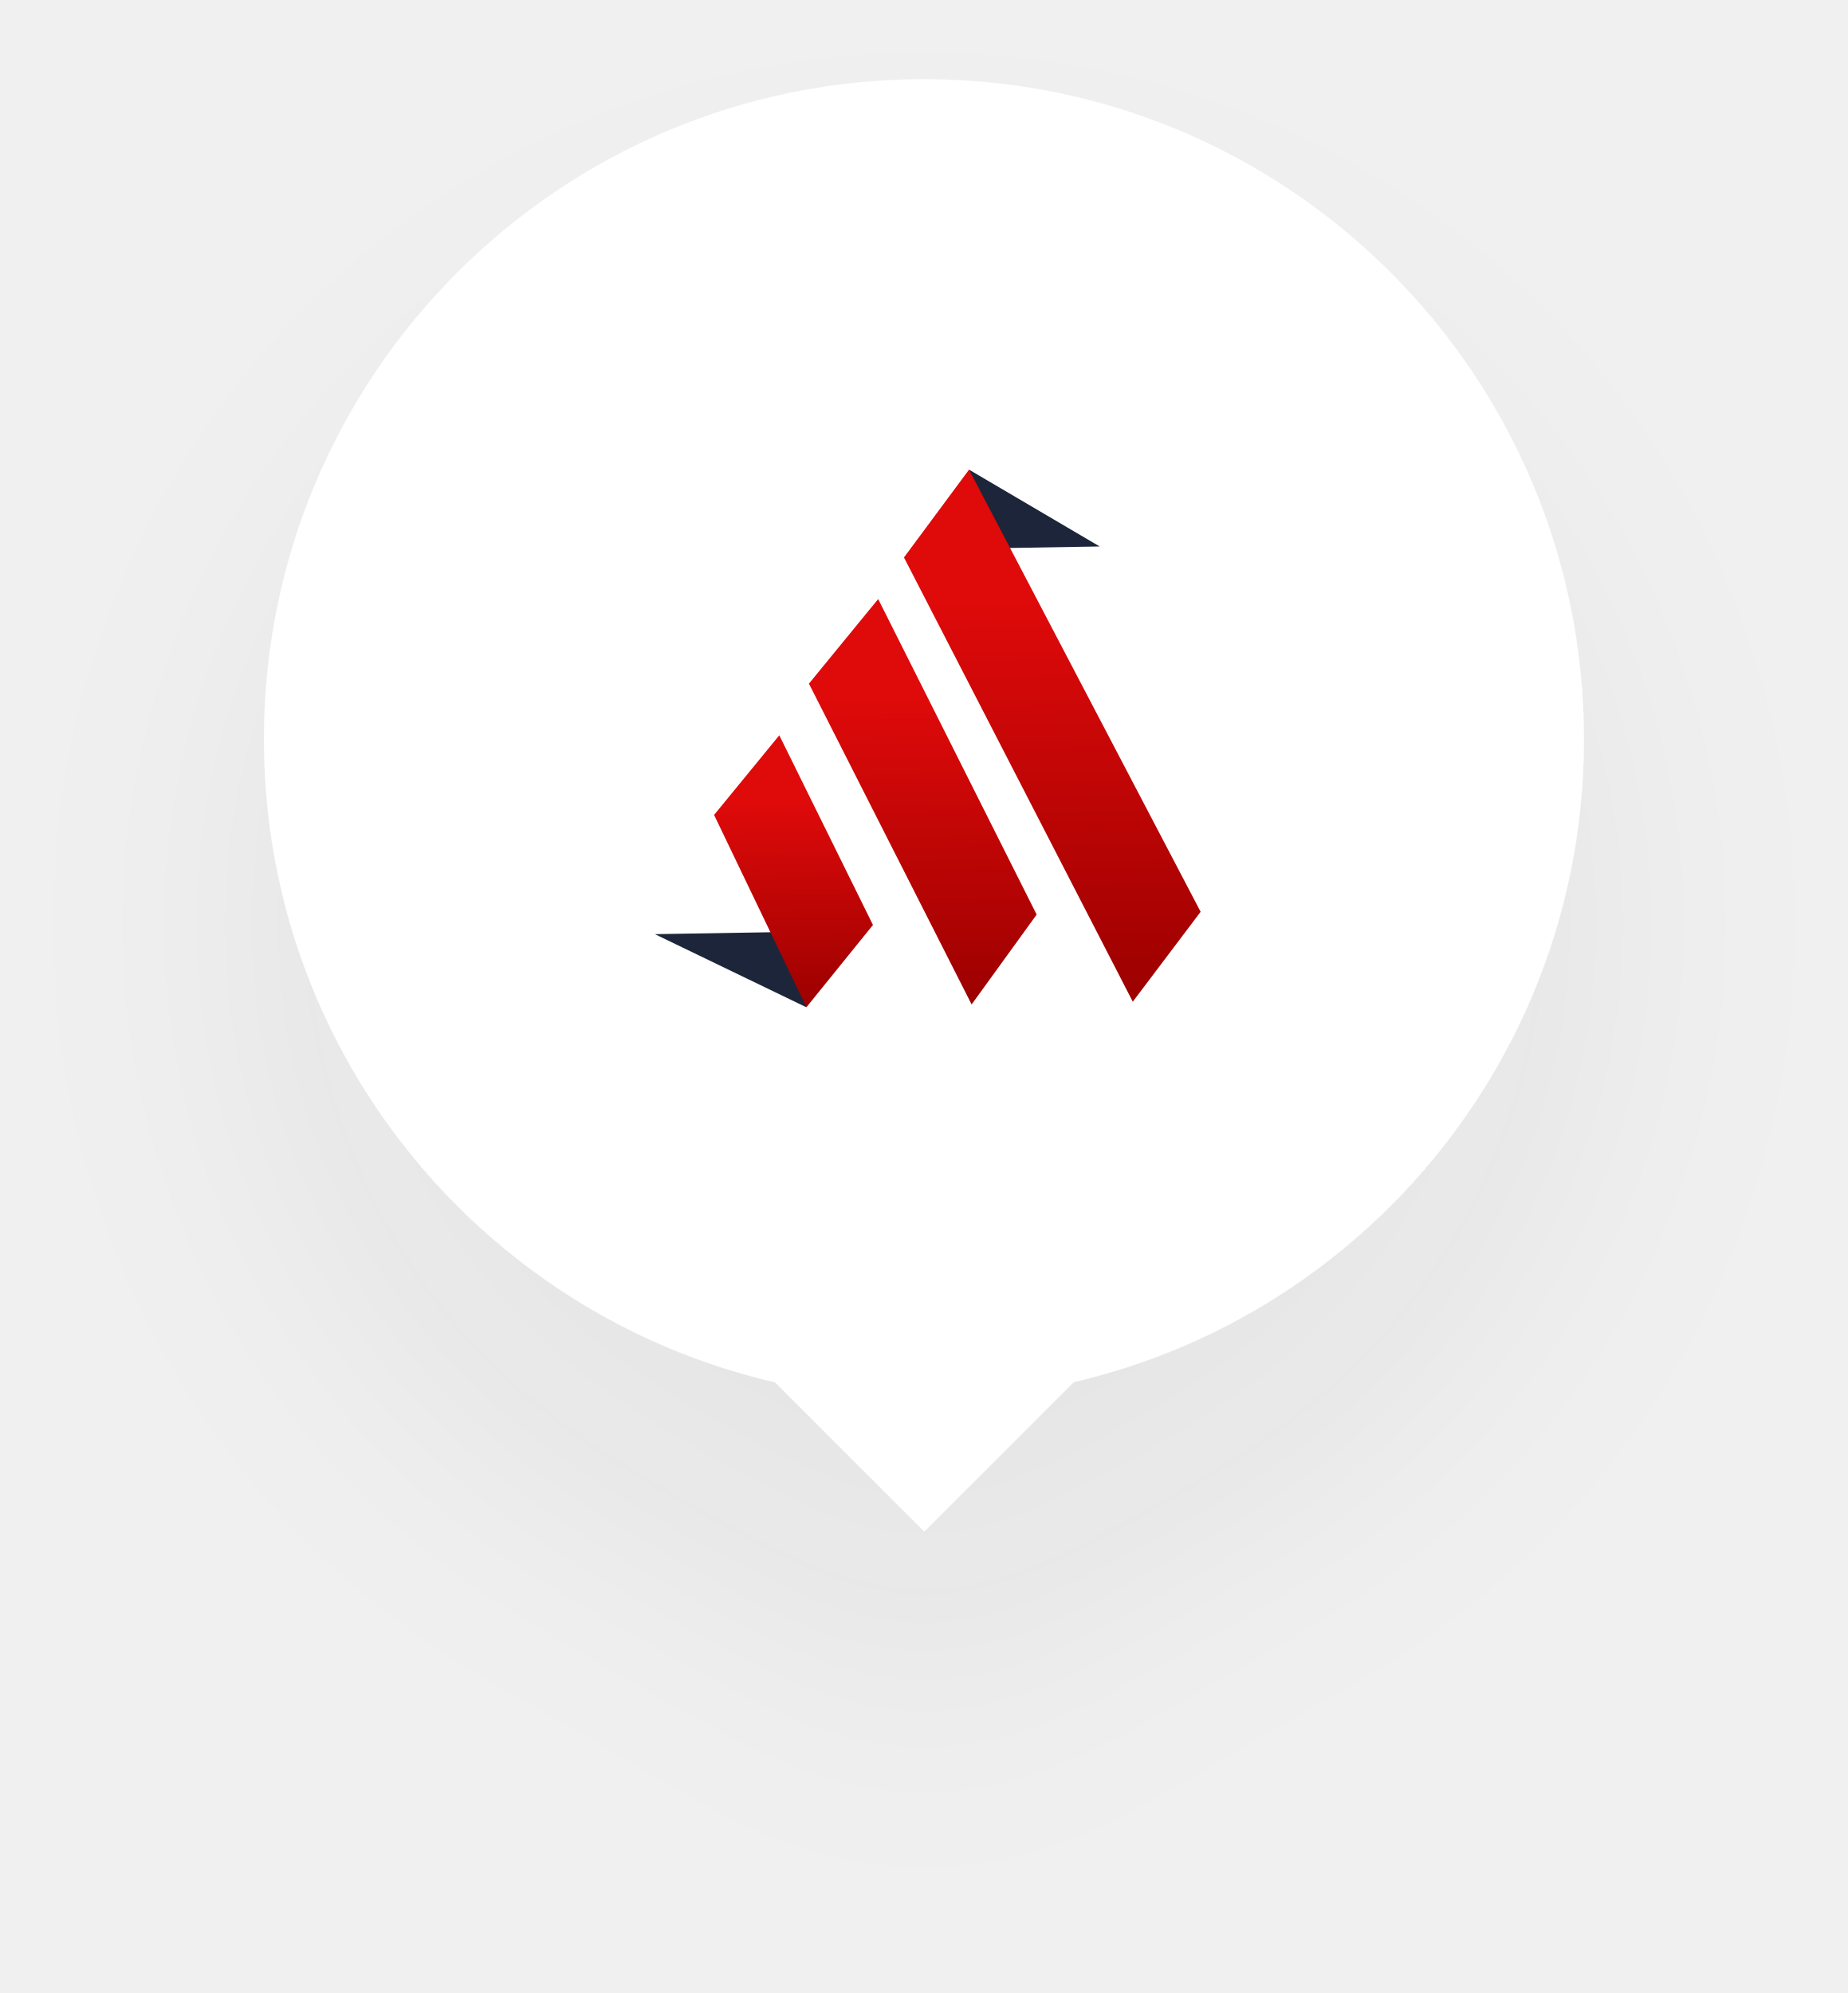
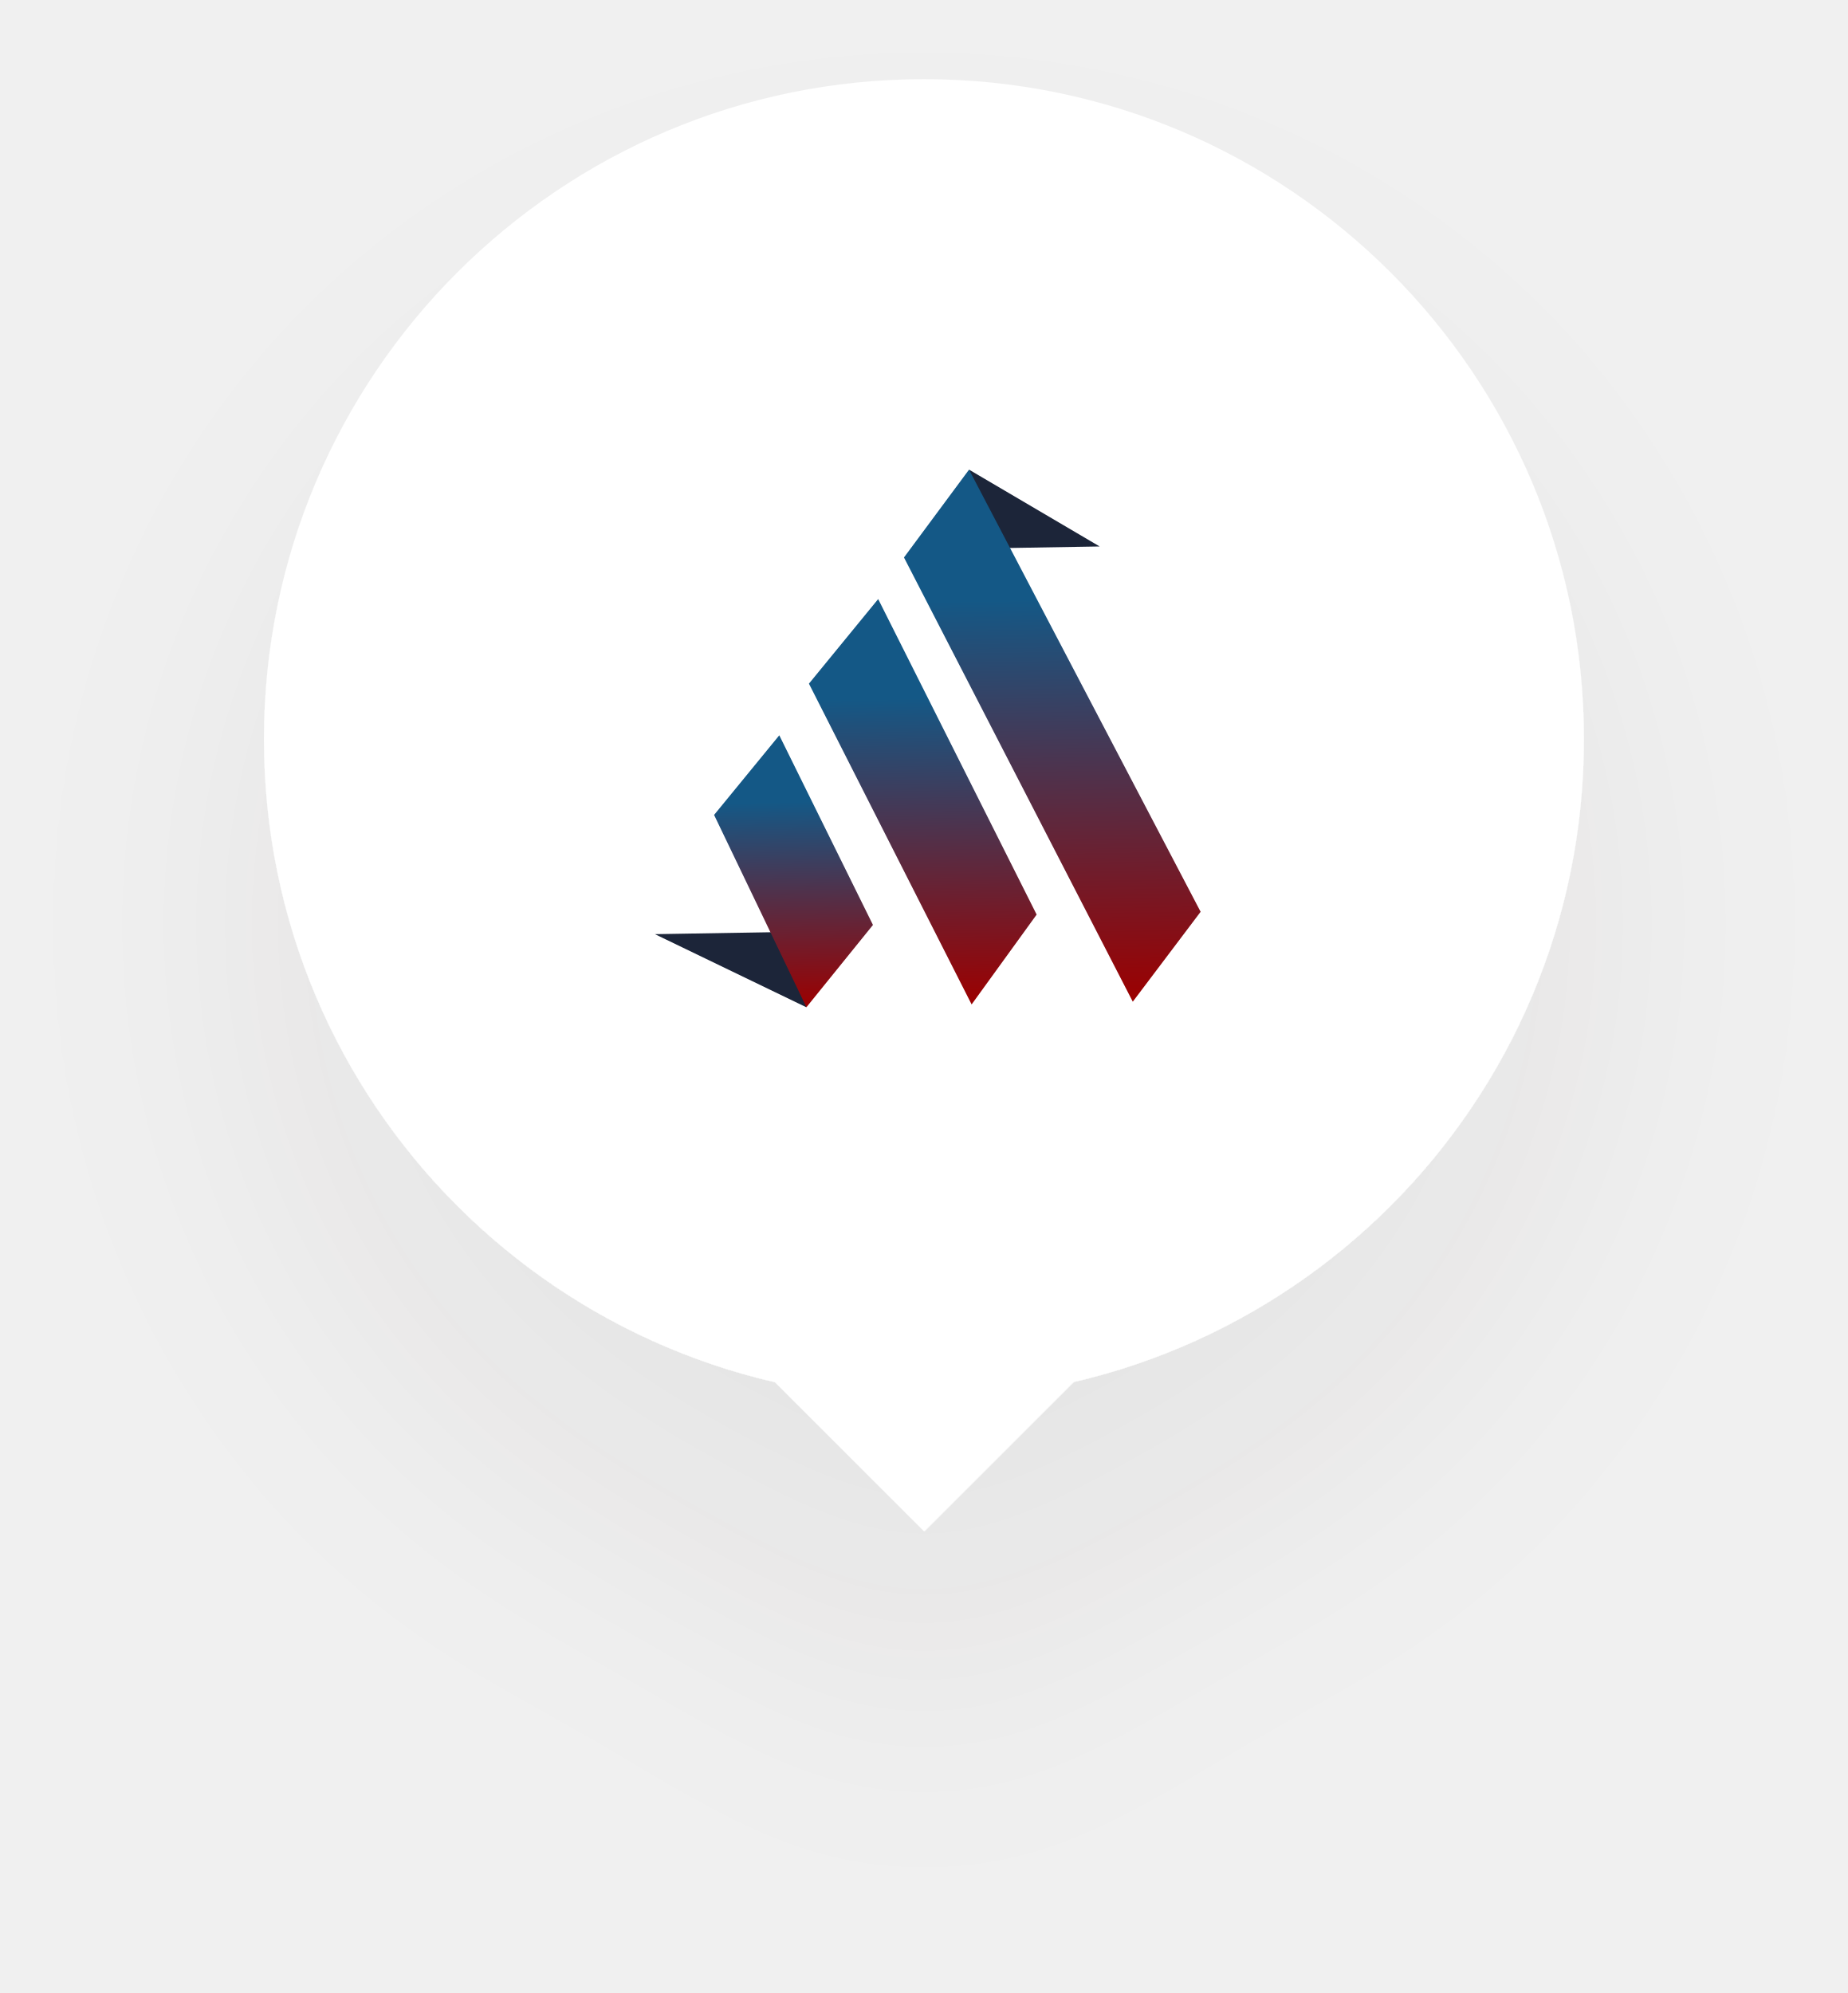
<svg xmlns="http://www.w3.org/2000/svg" width="140" height="151" viewBox="0 0 140 151" fill="none">
  <g filter="url(#filter0_d_549_2)">
    <rect x="58" y="104" width="17" height="17" transform="rotate(-45 58 104)" fill="white" />
    <circle cx="70" cy="56" r="50" fill="white" />
  </g>
  <path d="M74.475 41.552L83.313 41.403L73.418 35.584L74.475 41.552Z" fill="#1C2539" />
  <path d="M61.087 76.314L49.617 70.777L60.191 70.599L61.087 76.314Z" fill="#1C2539" />
  <path d="M73.415 35.583L90.961 69.082L85.821 75.893L68.486 42.236L73.415 35.583Z" fill="url(#paint0_linear_549_2)" />
  <path d="M66.532 45.388L78.538 69.294L73.611 76.101L61.286 51.797L66.532 45.388Z" fill="url(#paint1_linear_549_2)" />
  <path d="M59.04 55.71L66.137 70.079L61.096 76.313L54.1 61.743L59.04 55.71Z" fill="url(#paint2_linear_549_2)" />
  <defs>
    <filter id="filter0_d_549_2" x="0" y="0" width="140" height="150.021" filterUnits="userSpaceOnUse" color-interpolation-filters="sRGB">
      <feFlood flood-opacity="0" result="BackgroundImageFix" />
      <feColorMatrix in="SourceAlpha" type="matrix" values="0 0 0 0 0 0 0 0 0 0 0 0 0 0 0 0 0 0 127 0" result="hardAlpha" />
      <feOffset dy="14" />
      <feGaussianBlur stdDeviation="10" />
      <feComposite in2="hardAlpha" operator="out" />
      <feColorMatrix type="matrix" values="0 0 0 0 0.096 0 0 0 0 0.065 0 0 0 0 0.065 0 0 0 0.05 0" />
      <feBlend mode="normal" in2="BackgroundImageFix" result="effect1_dropShadow_549_2" />
      <feBlend mode="normal" in="SourceGraphic" in2="effect1_dropShadow_549_2" result="shape" />
    </filter>
    <linearGradient id="paint0_linear_549_2" x1="79.359" y1="35.483" x2="80.043" y2="75.991" gradientUnits="userSpaceOnUse">
-       <stop offset="0.245" stop-color="#DF0A0A" />
+       <stop offset="0.245" stop-color="#145886" />
      <stop offset="1" stop-color="#9C0000" />
    </linearGradient>
    <linearGradient id="paint1_linear_549_2" x1="69.637" y1="45.336" x2="70.157" y2="76.159" gradientUnits="userSpaceOnUse">
-       <stop offset="0.245" stop-color="#DF0A0A" />
+       <stop offset="0.245" stop-color="#145886" />
      <stop offset="1" stop-color="#9C0000" />
    </linearGradient>
    <linearGradient id="paint2_linear_549_2" x1="59.934" y1="55.695" x2="60.282" y2="76.327" gradientUnits="userSpaceOnUse">
-       <stop offset="0.245" stop-color="#DF0A0A" />
+       <stop offset="0.245" stop-color="#145886" />
      <stop offset="1" stop-color="#9C0000" />
    </linearGradient>
  </defs>
</svg>
